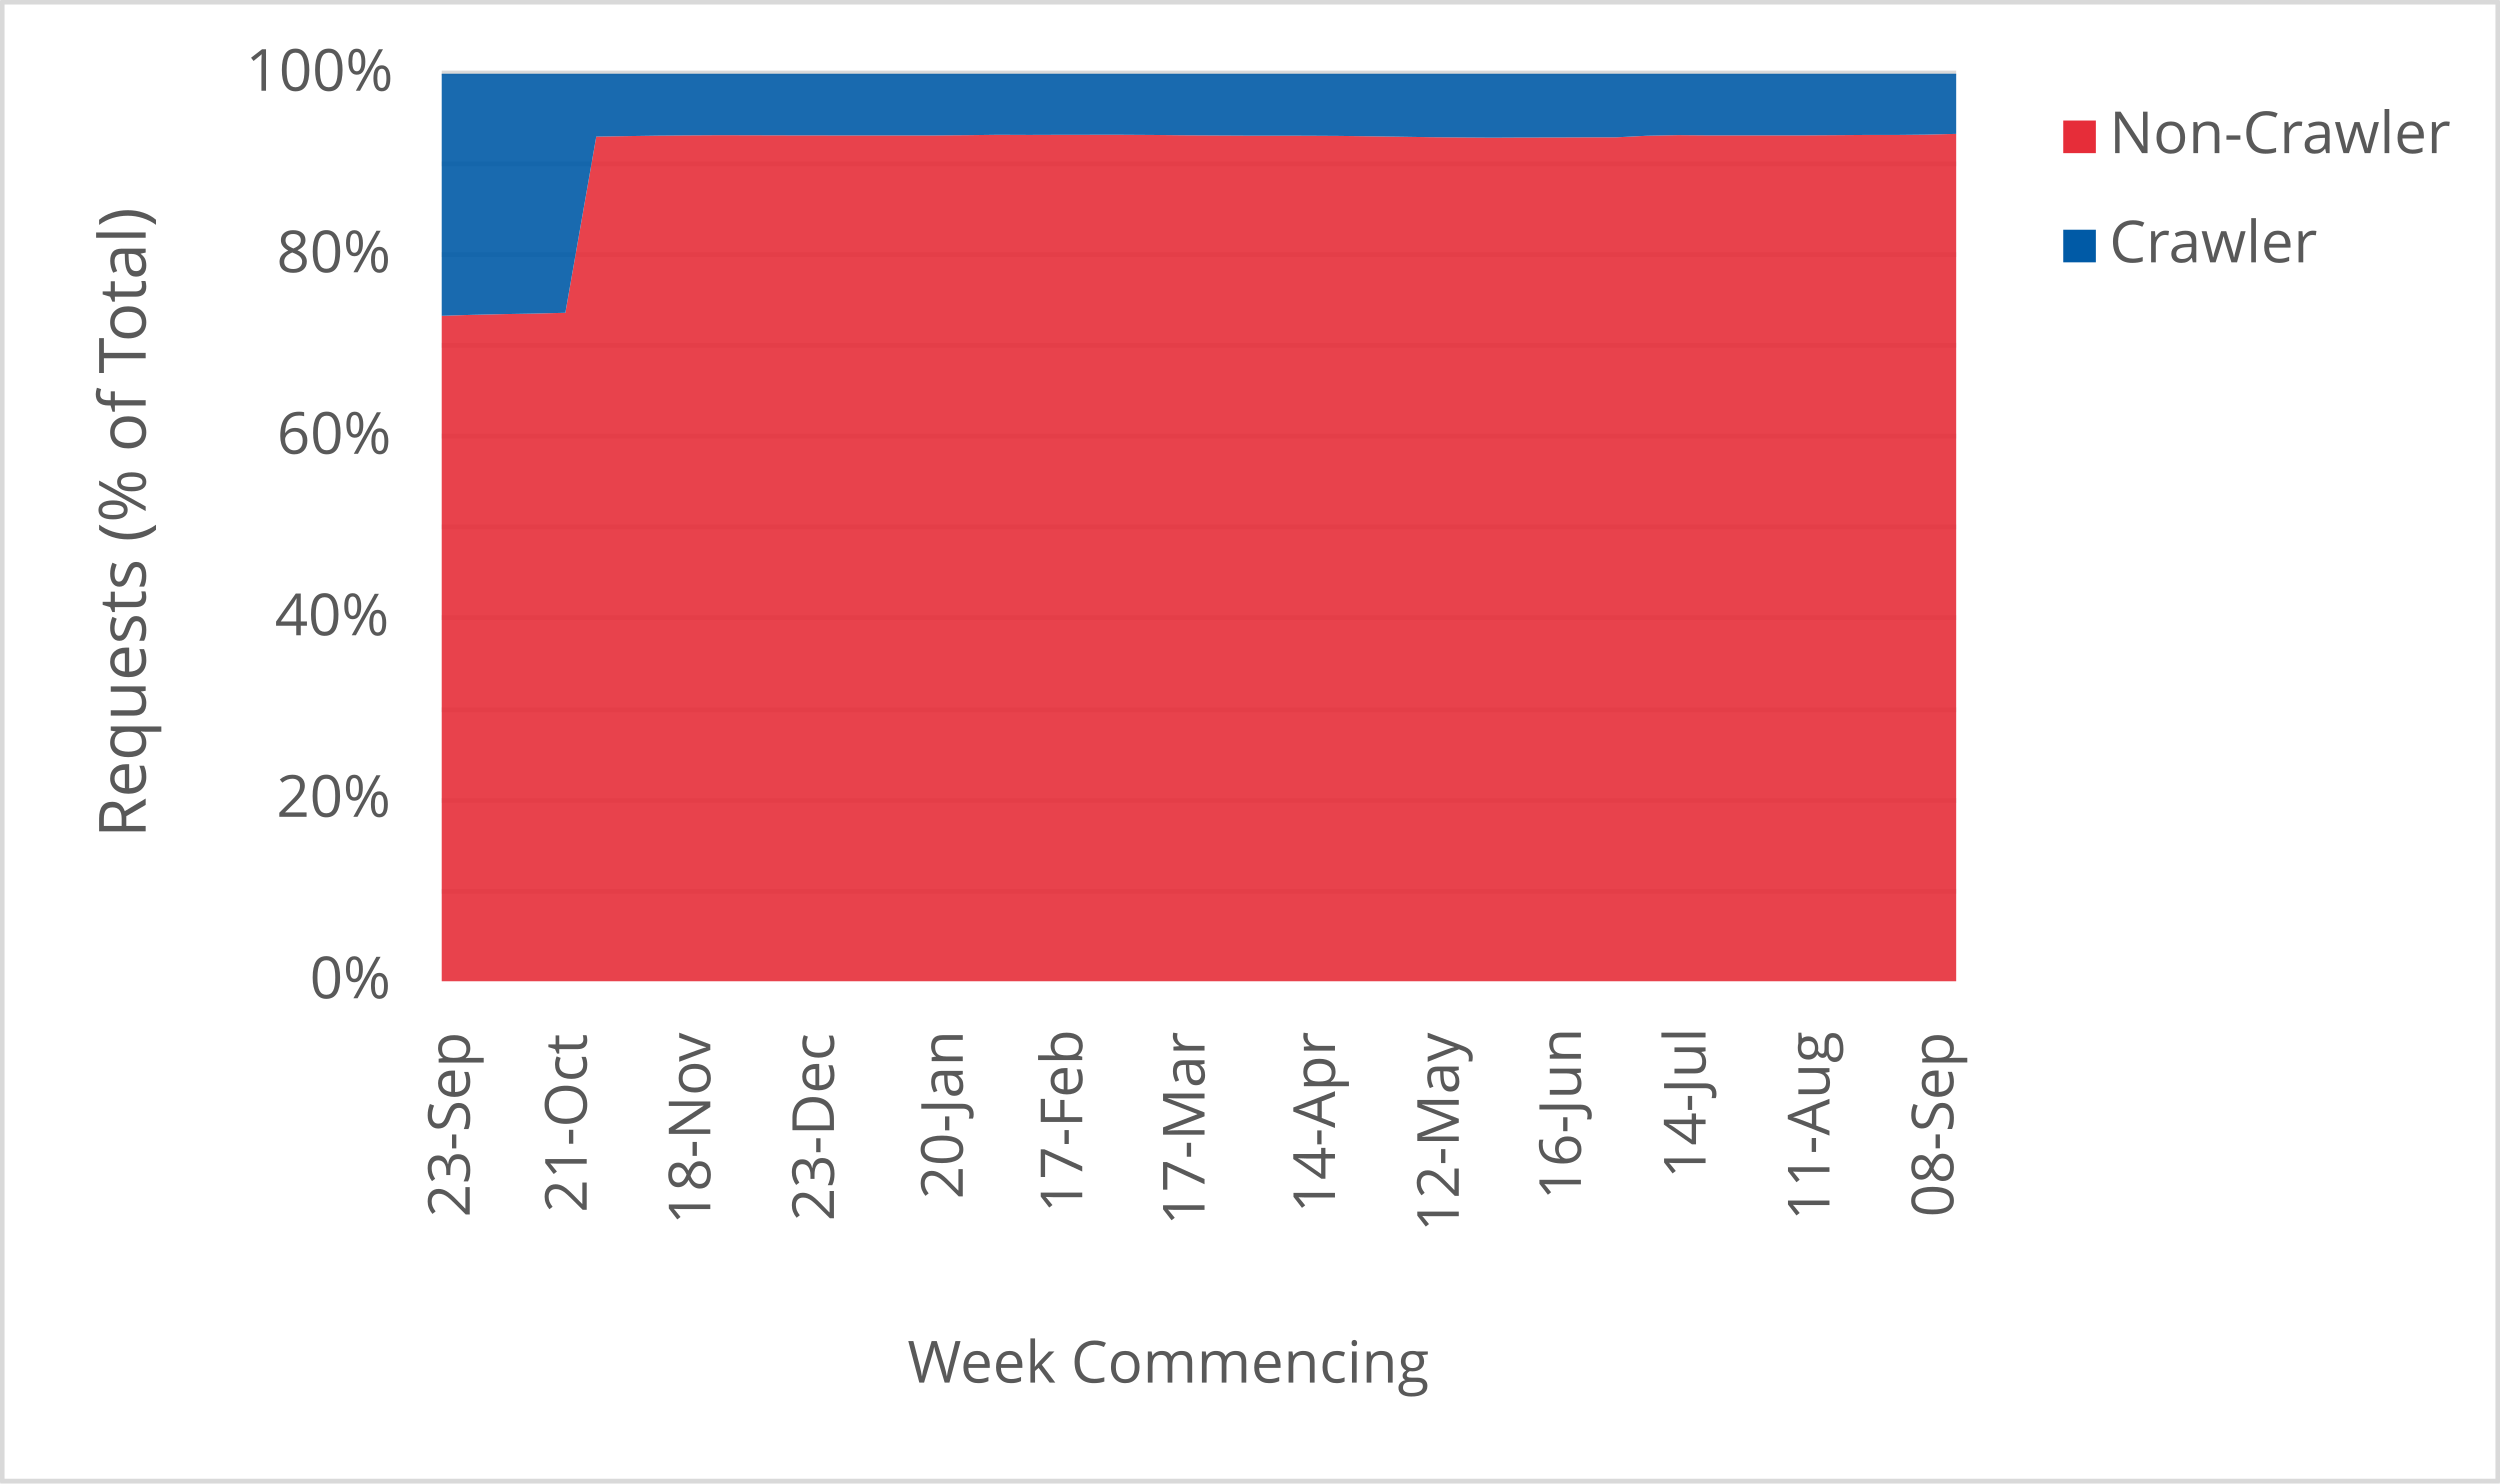
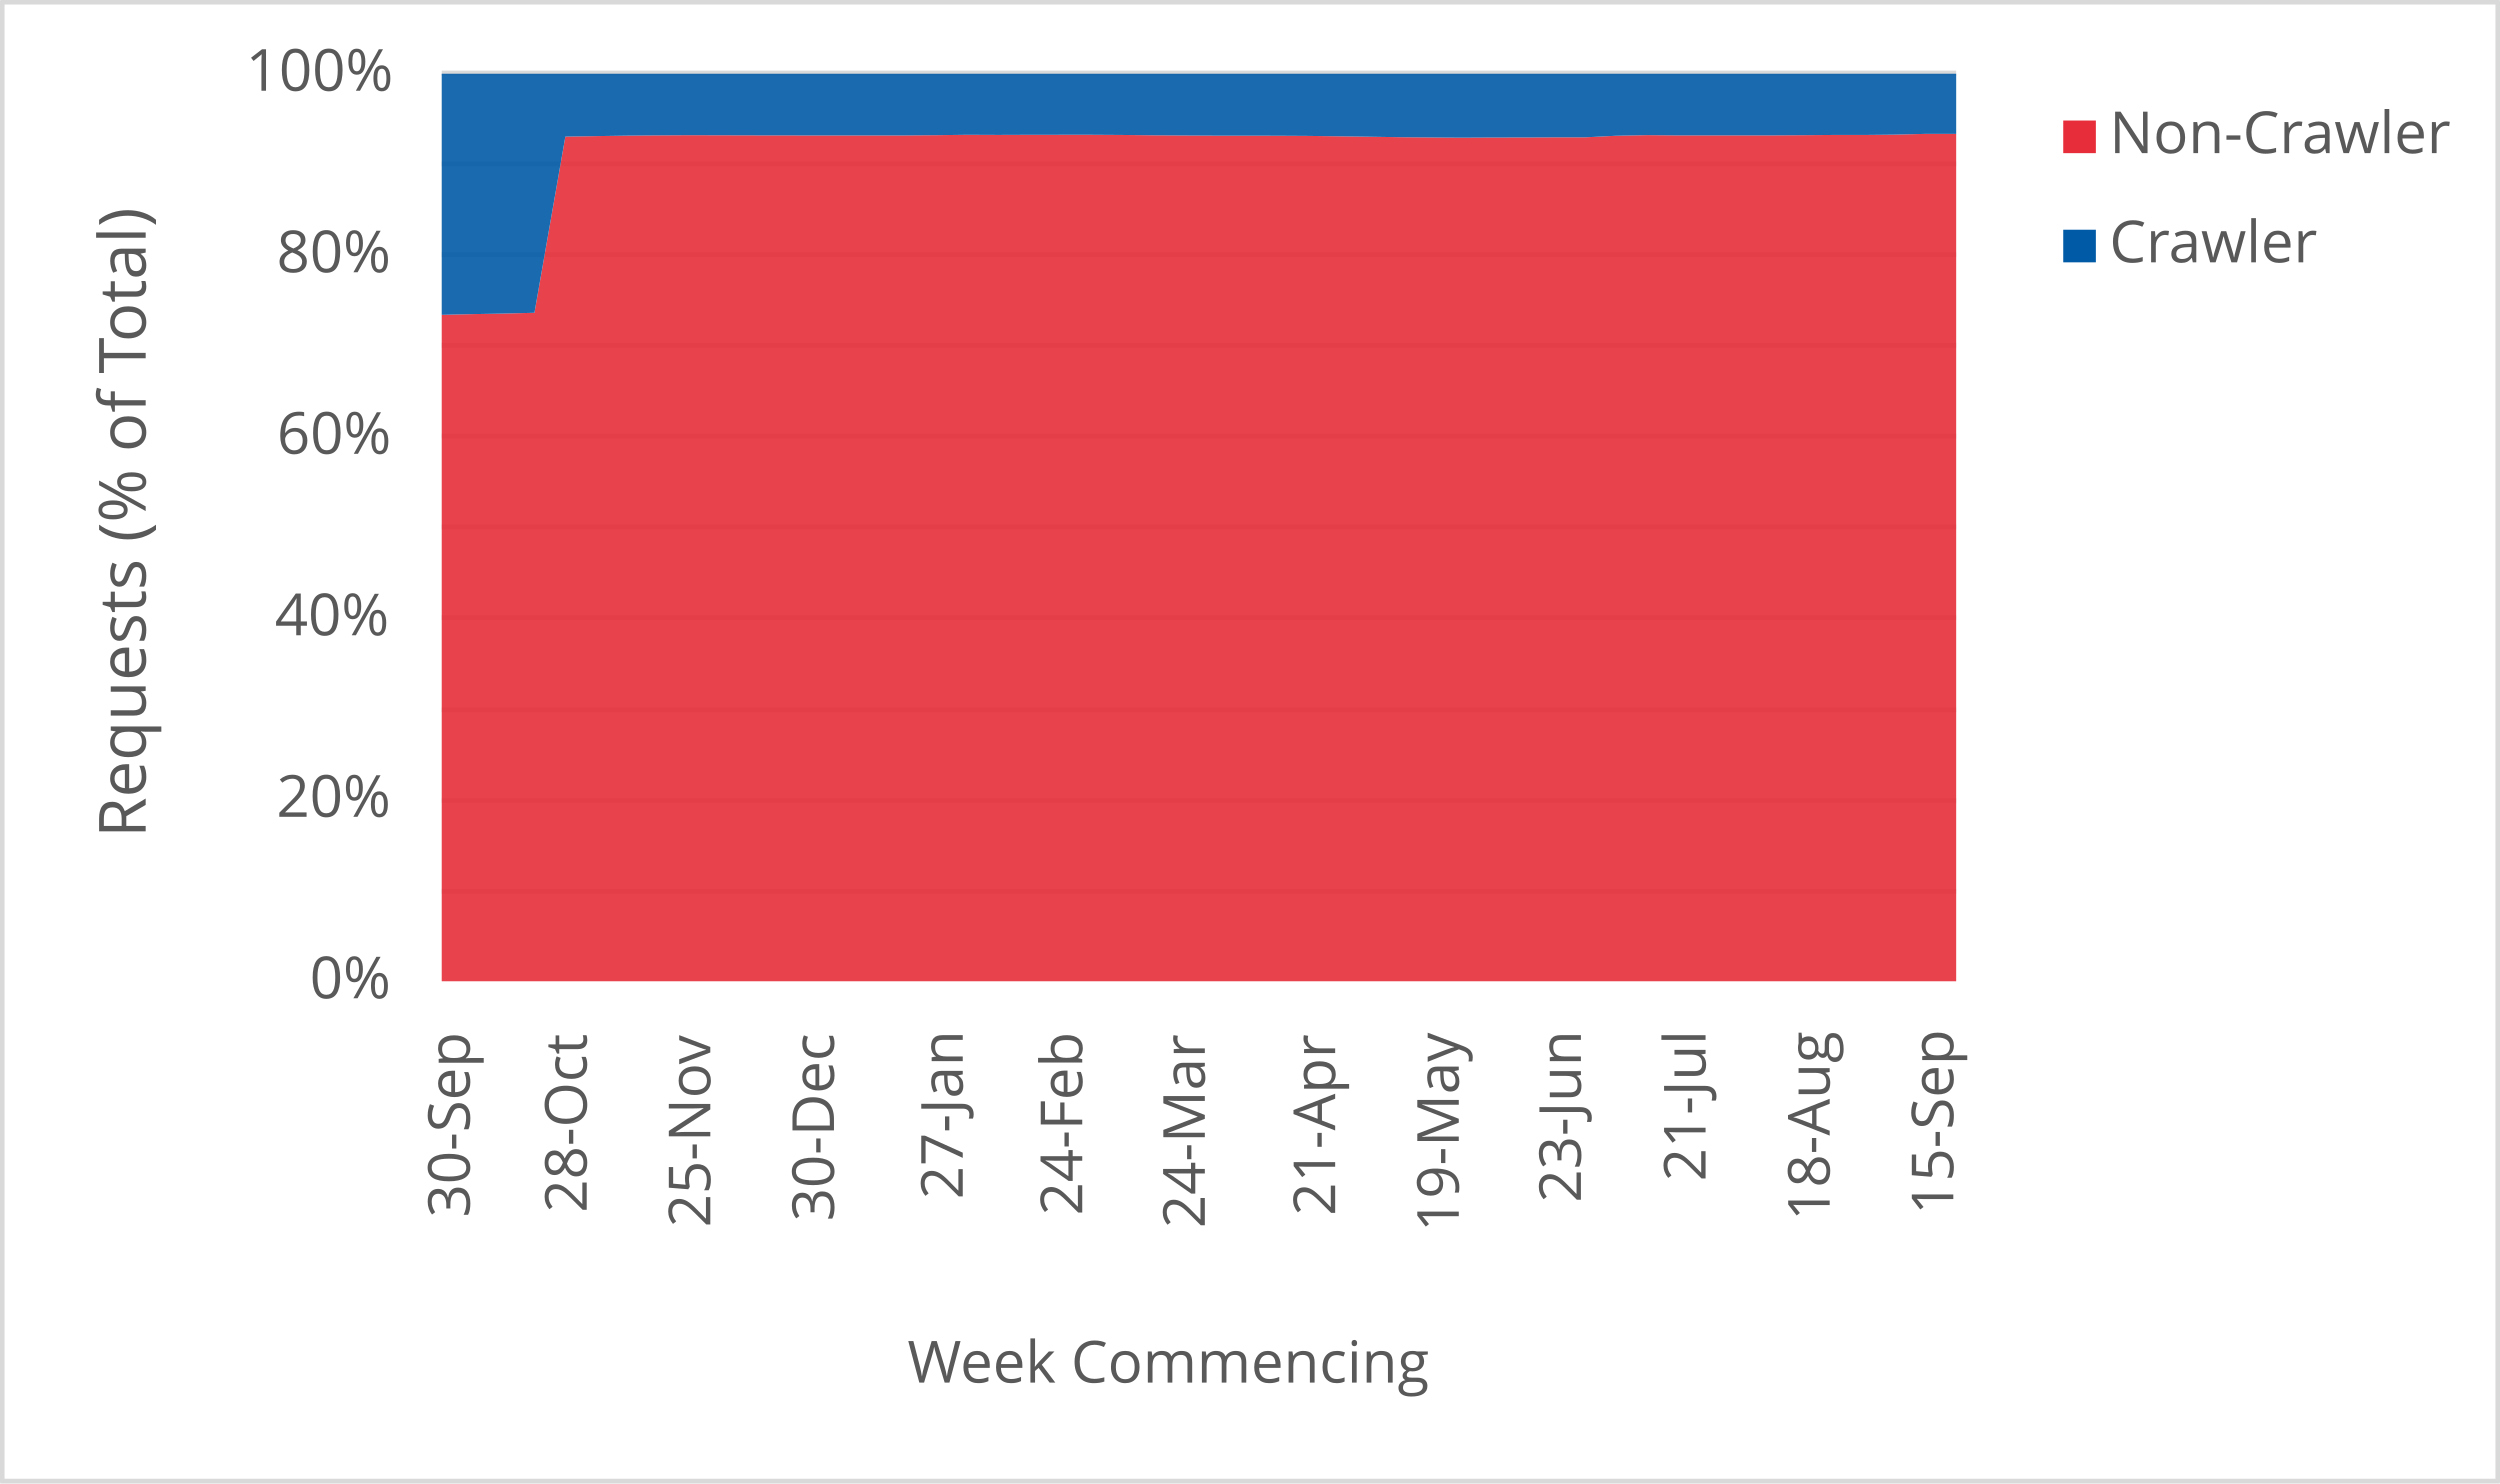
<svg xmlns="http://www.w3.org/2000/svg" width="1763" height="1046" xml:space="preserve" overflow="hidden">
  <defs>
    <clipPath id="clip0">
      <rect x="2917" y="346" width="1763" height="1046" />
    </clipPath>
  </defs>
  <g clip-path="url(#clip0)" transform="translate(-2917 -346)">
    <rect x="2918" y="347" width="1760" height="1043" fill="#FFFFFF" />
    <g>
      <path d="    M3228.5 974.532 4296.5 974.532    M3228.5 910.53 4296.5 910.53    M3228.5 846.528 4296.5 846.528    M3228.5 781.526 4296.5 781.526    M3228.5 717.524 4296.5 717.524    M3228.5 653.522 4296.5 653.522    M3228.5 589.52 4296.5 589.52    M3228.5 525.517 4296.5 525.517    M3228.5 461.515 4296.5 461.515    M3228.5 397.5 4296.5 397.5" stroke="#D9D9D9" stroke-width="3.438" stroke-linejoin="round" stroke-miterlimit="10" fill="none" />
    </g>
    <g>
      <path d="M 1038.5 4296.5 1038.5" stroke="#D9D9D9" stroke-width="3.438" stroke-linejoin="round" stroke-miterlimit="10" fill="none" fill-rule="evenodd" />
    </g>
    <g>
-       <text fill="#595959" font-family="Verdana,Open Sans,DejaVu Sans,sans-serif" font-weight="400" font-size="41" transform="matrix(6.12323e-17 -1 1 6.12323e-17 3248.269 1204.423)">23-Sep</text>
+       <text fill="#595959" font-family="Verdana,Open Sans,DejaVu Sans,sans-serif" font-weight="400" font-size="41" transform="matrix(6.12323e-17 -1 1 6.12323e-17 3248.289 1204.543)">30-Sep</text>
    </g>
    <g>
-       <text fill="#595959" font-family="Verdana,Open Sans,DejaVu Sans,sans-serif" font-weight="400" font-size="41" transform="matrix(6.12323e-17 -1 1 6.12323e-17 3330.748 1201.14)">21-Oct</text>
+       <text fill="#595959" font-family="Verdana,Open Sans,DejaVu Sans,sans-serif" font-weight="400" font-size="41" transform="matrix(6.12323e-17 -1 1 6.12323e-17 3330.748 1201.14)">28-Oct</text>
    </g>
    <g>
-       <text fill="#595959" font-family="Verdana,Open Sans,DejaVu Sans,sans-serif" font-weight="400" font-size="41" transform="matrix(6.12323e-17 -1 1 6.12323e-17 3417.912 1209.708)">18-Nov</text>
+       <text fill="#595959" font-family="Verdana,Open Sans,DejaVu Sans,sans-serif" font-weight="400" font-size="41" transform="matrix(6.12323e-17 -1 1 6.12323e-17 3417.912 1211.47)">25-Nov</text>
    </g>
    <g>
-       <text fill="#595959" font-family="Verdana,Open Sans,DejaVu Sans,sans-serif" font-weight="400" font-size="41" transform="matrix(6.12323e-17 -1 1 6.12323e-17 3505.096 1207.126)">23-Dec</text>
+       <text fill="#595959" font-family="Verdana,Open Sans,DejaVu Sans,sans-serif" font-weight="400" font-size="41" transform="matrix(6.12323e-17 -1 1 6.12323e-17 3505.116 1207.246)">30-Dec</text>
    </g>
    <g>
-       <text fill="#595959" font-family="Verdana,Open Sans,DejaVu Sans,sans-serif" font-weight="400" font-size="41" transform="matrix(6.12323e-17 -1 1 6.12323e-17 3595.953 1191.691)">20-Jan</text>
+       <text fill="#595959" font-family="Verdana,Open Sans,DejaVu Sans,sans-serif" font-weight="400" font-size="41" transform="matrix(6.12323e-17 -1 1 6.12323e-17 3595.933 1191.691)">27-Jan</text>
    </g>
    <g>
-       <text fill="#595959" font-family="Verdana,Open Sans,DejaVu Sans,sans-serif" font-weight="400" font-size="41" transform="matrix(6.12323e-17 -1 1 6.12323e-17 3680.194 1201.32)">17-Feb</text>
+       <text fill="#595959" font-family="Verdana,Open Sans,DejaVu Sans,sans-serif" font-weight="400" font-size="41" transform="matrix(6.12323e-17 -1 1 6.12323e-17 3680.194 1203.082)">24-Feb</text>
    </g>
    <g>
-       <text fill="#595959" font-family="Verdana,Open Sans,DejaVu Sans,sans-serif" font-weight="400" font-size="41" transform="matrix(6.12323e-17 -1 1 6.12323e-17 3766.437 1210.289)">17-Mar</text>
+       <text fill="#595959" font-family="Verdana,Open Sans,DejaVu Sans,sans-serif" font-weight="400" font-size="41" transform="matrix(6.12323e-17 -1 1 6.12323e-17 3766.647 1212.051)">24-Mar</text>
    </g>
    <g>
-       <text fill="#595959" font-family="Verdana,Open Sans,DejaVu Sans,sans-serif" font-weight="400" font-size="41" transform="matrix(6.12323e-17 -1 1 6.12323e-17 3858.425 1201.541)">14-Apr</text>
+       <text fill="#595959" font-family="Verdana,Open Sans,DejaVu Sans,sans-serif" font-weight="400" font-size="41" transform="matrix(6.12323e-17 -1 1 6.12323e-17 3858.555 1203.302)">21-Apr</text>
    </g>
    <g>
-       <text fill="#595959" font-family="Verdana,Open Sans,DejaVu Sans,sans-serif" font-weight="400" font-size="41" transform="matrix(6.12323e-17 -1 1 6.12323e-17 3945.739 1214.753)">12-May</text>
+       <text fill="#595959" font-family="Verdana,Open Sans,DejaVu Sans,sans-serif" font-weight="400" font-size="41" transform="matrix(6.12323e-17 -1 1 6.12323e-17 3945.739 1214.753)">19-May</text>
    </g>
    <g>
-       <text fill="#595959" font-family="Verdana,Open Sans,DejaVu Sans,sans-serif" font-weight="400" font-size="41" transform="matrix(6.12323e-17 -1 1 6.12323e-17 4031.851 1192.291)">16-Jun</text>
+       <text fill="#595959" font-family="Verdana,Open Sans,DejaVu Sans,sans-serif" font-weight="400" font-size="41" transform="matrix(6.12323e-17 -1 1 6.12323e-17 4031.851 1194.053)">23-Jun</text>
    </g>
    <g>
-       <text fill="#595959" font-family="Verdana,Open Sans,DejaVu Sans,sans-serif" font-weight="400" font-size="41" transform="matrix(6.12323e-17 -1 1 6.12323e-17 4119.766 1177.277)">14-Jul</text>
+       <text fill="#595959" font-family="Verdana,Open Sans,DejaVu Sans,sans-serif" font-weight="400" font-size="41" transform="matrix(6.12323e-17 -1 1 6.12323e-17 4119.766 1179.039)">21-Jul</text>
    </g>
    <g>
-       <text fill="#595959" font-family="Verdana,Open Sans,DejaVu Sans,sans-serif" font-weight="400" font-size="41" transform="matrix(6.12323e-17 -1 1 6.12323e-17 4207.14 1206.906)">11-Aug</text>
+       <text fill="#595959" font-family="Verdana,Open Sans,DejaVu Sans,sans-serif" font-weight="400" font-size="41" transform="matrix(6.12323e-17 -1 1 6.12323e-17 4207.29 1206.906)">18-Aug</text>
    </g>
    <g>
-       <text fill="#595959" font-family="Verdana,Open Sans,DejaVu Sans,sans-serif" font-weight="400" font-size="41" transform="matrix(6.12323e-17 -1 1 6.12323e-17 4294.493 1204.383)">08-Sep</text>
+       <text fill="#595959" font-family="Verdana,Open Sans,DejaVu Sans,sans-serif" font-weight="400" font-size="41" transform="matrix(6.12323e-17 -1 1 6.12323e-17 4294.473 1202.662)">15-Sep</text>
    </g>
    <g>
      <text fill="#595959" font-family="Verdana,Open Sans,DejaVu Sans,sans-serif" font-weight="400" font-size="41" transform="matrix(1 0 0 1 3135.448 1050)">0%</text>
    </g>
    <g>
      <text fill="#595959" font-family="Verdana,Open Sans,DejaVu Sans,sans-serif" font-weight="400" font-size="41" transform="matrix(1 0 0 1 3111.965 922)">20%</text>
    </g>
    <g>
      <text fill="#595959" font-family="Verdana,Open Sans,DejaVu Sans,sans-serif" font-weight="400" font-size="41" transform="matrix(1 0 0 1 3110.824 794)">40%</text>
    </g>
    <g>
      <text fill="#595959" font-family="Verdana,Open Sans,DejaVu Sans,sans-serif" font-weight="400" font-size="41" transform="matrix(1 0 0 1 3112.306 666)">60%</text>
    </g>
    <g>
      <text fill="#595959" font-family="Verdana,Open Sans,DejaVu Sans,sans-serif" font-weight="400" font-size="41" transform="matrix(1 0 0 1 3112.045 538)">80%</text>
    </g>
    <g>
      <text fill="#595959" font-family="Verdana,Open Sans,DejaVu Sans,sans-serif" font-weight="400" font-size="41" transform="matrix(1 0 0 1 3090.284 410)">100%</text>
    </g>
    <g>
      <text fill="#595959" font-family="Verdana,Open Sans,DejaVu Sans,sans-serif" font-weight="400" font-size="41" transform="matrix(1 0 0 1 3556.971 1321)">Week Commencing</text>
    </g>
    <g>
      <text fill="#595959" font-family="Verdana,Open Sans,DejaVu Sans,sans-serif" font-weight="400" font-size="46" transform="matrix(6.12323e-17 -1 1 6.12323e-17 3019.73 936.7666)">Requests (% of Total)</text>
    </g>
    <rect x="2918.5" y="347.5" width="1760" height="1043" stroke="#D9D9D9" stroke-width="3.438" stroke-linejoin="round" stroke-miterlimit="10" fill="none" />
    <g>
-       <path d="M3228.5 1038 3250.296 1038 3272.092 1038 3293.888 1038 3315.684 1038 3337.48 1038 3359.276 1038 3381.071 1038 3402.867 1038 3424.663 1038 3446.459 1038 3468.255 1038 3490.051 1038 3511.847 1038 3533.643 1038 3555.439 1038 3577.235 1038 3599.031 1038 3620.827 1038 3642.622 1038 3664.418 1038 3686.214 1038 3708.01 1038 3729.806 1038 3751.602 1038 3773.398 1038 3795.194 1038 3816.99 1038 3838.786 1038 3860.582 1038 3882.378 1038 3904.173 1038 3925.969 1038 3947.765 1038 3969.561 1038 3991.357 1038 4013.153 1038 4034.949 1038 4056.745 1038 4078.541 1038 4100.337 1038 4122.133 1038 4143.929 1038 4165.724 1038 4187.52 1038 4209.316 1038 4231.112 1038 4252.908 1038 4274.704 1038 4296.5 1038 4296.5 440.408 4274.704 440.942 4252.908 441.171 4231.112 441.173 4209.316 441.339 4187.52 441.487 4165.724 441.483 4143.929 441.485 4122.133 441.49 4100.337 441.298 4078.541 441.726 4056.745 442.842 4034.949 442.854 4013.153 442.958 3991.357 442.973 3969.561 443.096 3947.765 442.945 3925.969 442.754 3904.173 442.404 3882.378 442.111 3860.582 441.833 3838.786 441.703 3816.99 441.663 3795.194 441.657 3773.398 441.538 3751.602 441.407 3729.806 441.167 3708.01 441.029 3686.214 441.036 3664.418 441.062 3642.622 441.141 3620.827 441.047 3599.031 441.333 3577.235 441.507 3555.439 441.526 3533.643 441.534 3511.847 441.543 3490.051 441.474 3468.255 441.459 3446.459 441.388 3424.663 441.329 3402.867 441.473 3381.071 441.645 3359.276 441.985 3337.48 442.333 3315.684 566.572 3293.888 567.131 3272.092 567.513 3250.296 568.014 3228.5 568.697 3228.5 1038Z" fill="#e62d39" opacity="0.9" />
+       <path d="M3228.5 1038 3250.296 1038 3272.092 1038 3293.888 1038 3315.684 1038 3337.48 1038 3359.276 1038 3381.071 1038 3402.867 1038 3424.663 1038 3446.459 1038 3468.255 1038 3490.051 1038 3511.847 1038 3533.643 1038 3555.439 1038 3577.235 1038 3599.031 1038 3620.827 1038 3642.622 1038 3664.418 1038 3686.214 1038 3708.01 1038 3729.806 1038 3751.602 1038 3773.398 1038 3795.194 1038 3816.99 1038 3838.786 1038 3860.582 1038 3882.378 1038 3904.173 1038 3925.969 1038 3947.765 1038 3969.561 1038 3991.357 1038 4013.153 1038 4034.949 1038 4056.745 1038 4078.541 1038 4100.337 1038 4122.133 1038 4143.929 1038 4165.724 1038 4187.52 1038 4209.316 1038 4231.112 1038 4252.908 1038 4274.704 1038 4296.5 1038 4296.5 440.406 4274.704 440.408 4252.908 440.942 4231.112 441.171 4209.316 441.173 4187.52 441.339 4165.724 441.487 4143.929 441.483 4122.133 441.485 4100.337 441.49 4078.541 441.298 4056.745 441.726 4034.949 442.842 4013.153 442.854 3991.357 442.958 3969.561 442.973 3947.765 443.096 3925.969 442.945 3904.173 442.754 3882.378 442.404 3860.582 442.111 3838.786 441.833 3816.99 441.703 3795.194 441.663 3773.398 441.657 3751.602 441.538 3729.806 441.407 3708.01 441.167 3686.214 441.029 3664.418 441.036 3642.622 441.062 3620.827 441.141 3599.031 441.047 3577.235 441.333 3555.439 441.507 3533.643 441.526 3511.847 441.534 3490.051 441.543 3468.255 441.474 3446.459 441.459 3424.663 441.388 3402.867 441.329 3381.071 441.473 3359.276 441.645 3337.48 441.985 3315.684 442.333 3293.888 566.572 3272.092 567.131 3250.296 567.513 3228.5 568.014 3228.5 1038Z" fill="#e62d39" opacity="0.9" />
    </g>
    <g>
-       <path d="M3228.5 568.697 3250.296 568.014 3272.092 567.513 3293.888 567.131 3315.684 566.572 3337.48 442.333 3359.276 441.985 3381.071 441.645 3402.867 441.473 3424.663 441.329 3446.459 441.388 3468.255 441.459 3490.051 441.474 3511.847 441.543 3533.643 441.534 3555.439 441.526 3577.235 441.507 3599.031 441.333 3620.827 441.047 3642.622 441.141 3664.418 441.062 3686.214 441.036 3708.01 441.029 3729.806 441.167 3751.602 441.407 3773.398 441.538 3795.194 441.657 3816.99 441.663 3838.786 441.703 3860.582 441.833 3882.378 442.111 3904.173 442.404 3925.969 442.754 3947.765 442.945 3969.561 443.096 3991.357 442.973 4013.153 442.958 4034.949 442.854 4056.745 442.842 4078.541 441.726 4100.337 441.298 4122.133 441.49 4143.929 441.485 4165.724 441.483 4187.52 441.487 4209.316 441.339 4231.112 441.173 4252.908 441.171 4274.704 440.942 4296.5 440.408 4296.5 398 4274.704 398 4252.908 398 4231.112 398 4209.316 398 4187.52 398 4165.724 398 4143.929 398 4122.133 398 4100.337 398 4078.541 398 4056.745 398 4034.949 398 4013.153 398 3991.357 398 3969.561 398 3947.765 398 3925.969 398 3904.173 398 3882.378 398 3860.582 398 3838.786 398 3816.99 398 3795.194 398 3773.398 398 3751.602 398 3729.806 398 3708.01 398 3686.214 398 3664.418 398 3642.622 398 3620.827 398 3599.031 398 3577.235 398 3555.439 398 3533.643 398 3511.847 398 3490.051 398 3468.255 398 3446.459 398 3424.663 398 3402.867 398 3381.071 398 3359.276 398 3337.48 398 3315.684 398 3293.888 398 3272.092 398 3250.296 398 3228.5 398 3228.5 568.697Z" fill="#005aa6" opacity="0.9" />
+       <path d="M3228.5 568.014 3250.296 567.513 3272.092 567.131 3293.888 566.572 3315.684 442.333 3337.48 441.985 3359.276 441.645 3381.071 441.473 3402.867 441.329 3424.663 441.388 3446.459 441.459 3468.255 441.474 3490.051 441.543 3511.847 441.534 3533.643 441.526 3555.439 441.507 3577.235 441.333 3599.031 441.047 3620.827 441.141 3642.622 441.062 3664.418 441.036 3686.214 441.029 3708.01 441.167 3729.806 441.407 3751.602 441.538 3773.398 441.657 3795.194 441.663 3816.99 441.703 3838.786 441.833 3860.582 442.111 3882.378 442.404 3904.173 442.754 3925.969 442.945 3947.765 443.096 3969.561 442.973 3991.357 442.958 4013.153 442.854 4034.949 442.842 4056.745 441.726 4078.541 441.298 4100.337 441.49 4122.133 441.485 4143.929 441.483 4165.724 441.487 4187.52 441.339 4209.316 441.173 4231.112 441.171 4252.908 440.942 4274.704 440.408 4296.5 440.406 4296.5 398 4274.704 398 4252.908 398 4231.112 398 4209.316 398 4187.52 398 4165.724 398 4143.929 398 4122.133 398 4100.337 398 4078.541 398 4056.745 398 4034.949 398 4013.153 398 3991.357 398 3969.561 398 3947.765 398 3925.969 398 3904.173 398 3882.378 398 3860.582 398 3838.786 398 3816.99 398 3795.194 398 3773.398 398 3751.602 398 3729.806 398 3708.01 398 3686.214 398 3664.418 398 3642.622 398 3620.827 398 3599.031 398 3577.235 398 3555.439 398 3533.643 398 3511.847 398 3490.051 398 3468.255 398 3446.459 398 3424.663 398 3402.867 398 3381.071 398 3359.276 398 3337.48 398 3315.684 398 3293.888 398 3272.092 398 3250.296 398 3228.5 398 3228.5 568.014Z" fill="#005aa6" opacity="0.9" />
    </g>
    <g>
      <rect x="4372" y="431" width="23" height="23" fill="#e62d39" />
    </g>
    <g>
      <text fill="#595959" font-family="Verdana,Open Sans,DejaVu Sans,sans-serif" font-weight="400" font-size="41" transform="matrix(1 0 0 1 4404.56 454)">Non-Crawler</text>
    </g>
    <g>
      <rect x="4372" y="508" width="23" height="23" fill="#005aa6" />
    </g>
    <g>
      <text fill="#595959" font-family="Verdana,Open Sans,DejaVu Sans,sans-serif" font-weight="400" font-size="41" transform="matrix(1 0 0 1 4404.56 531)">Crawler</text>
    </g>
  </g>
</svg>
